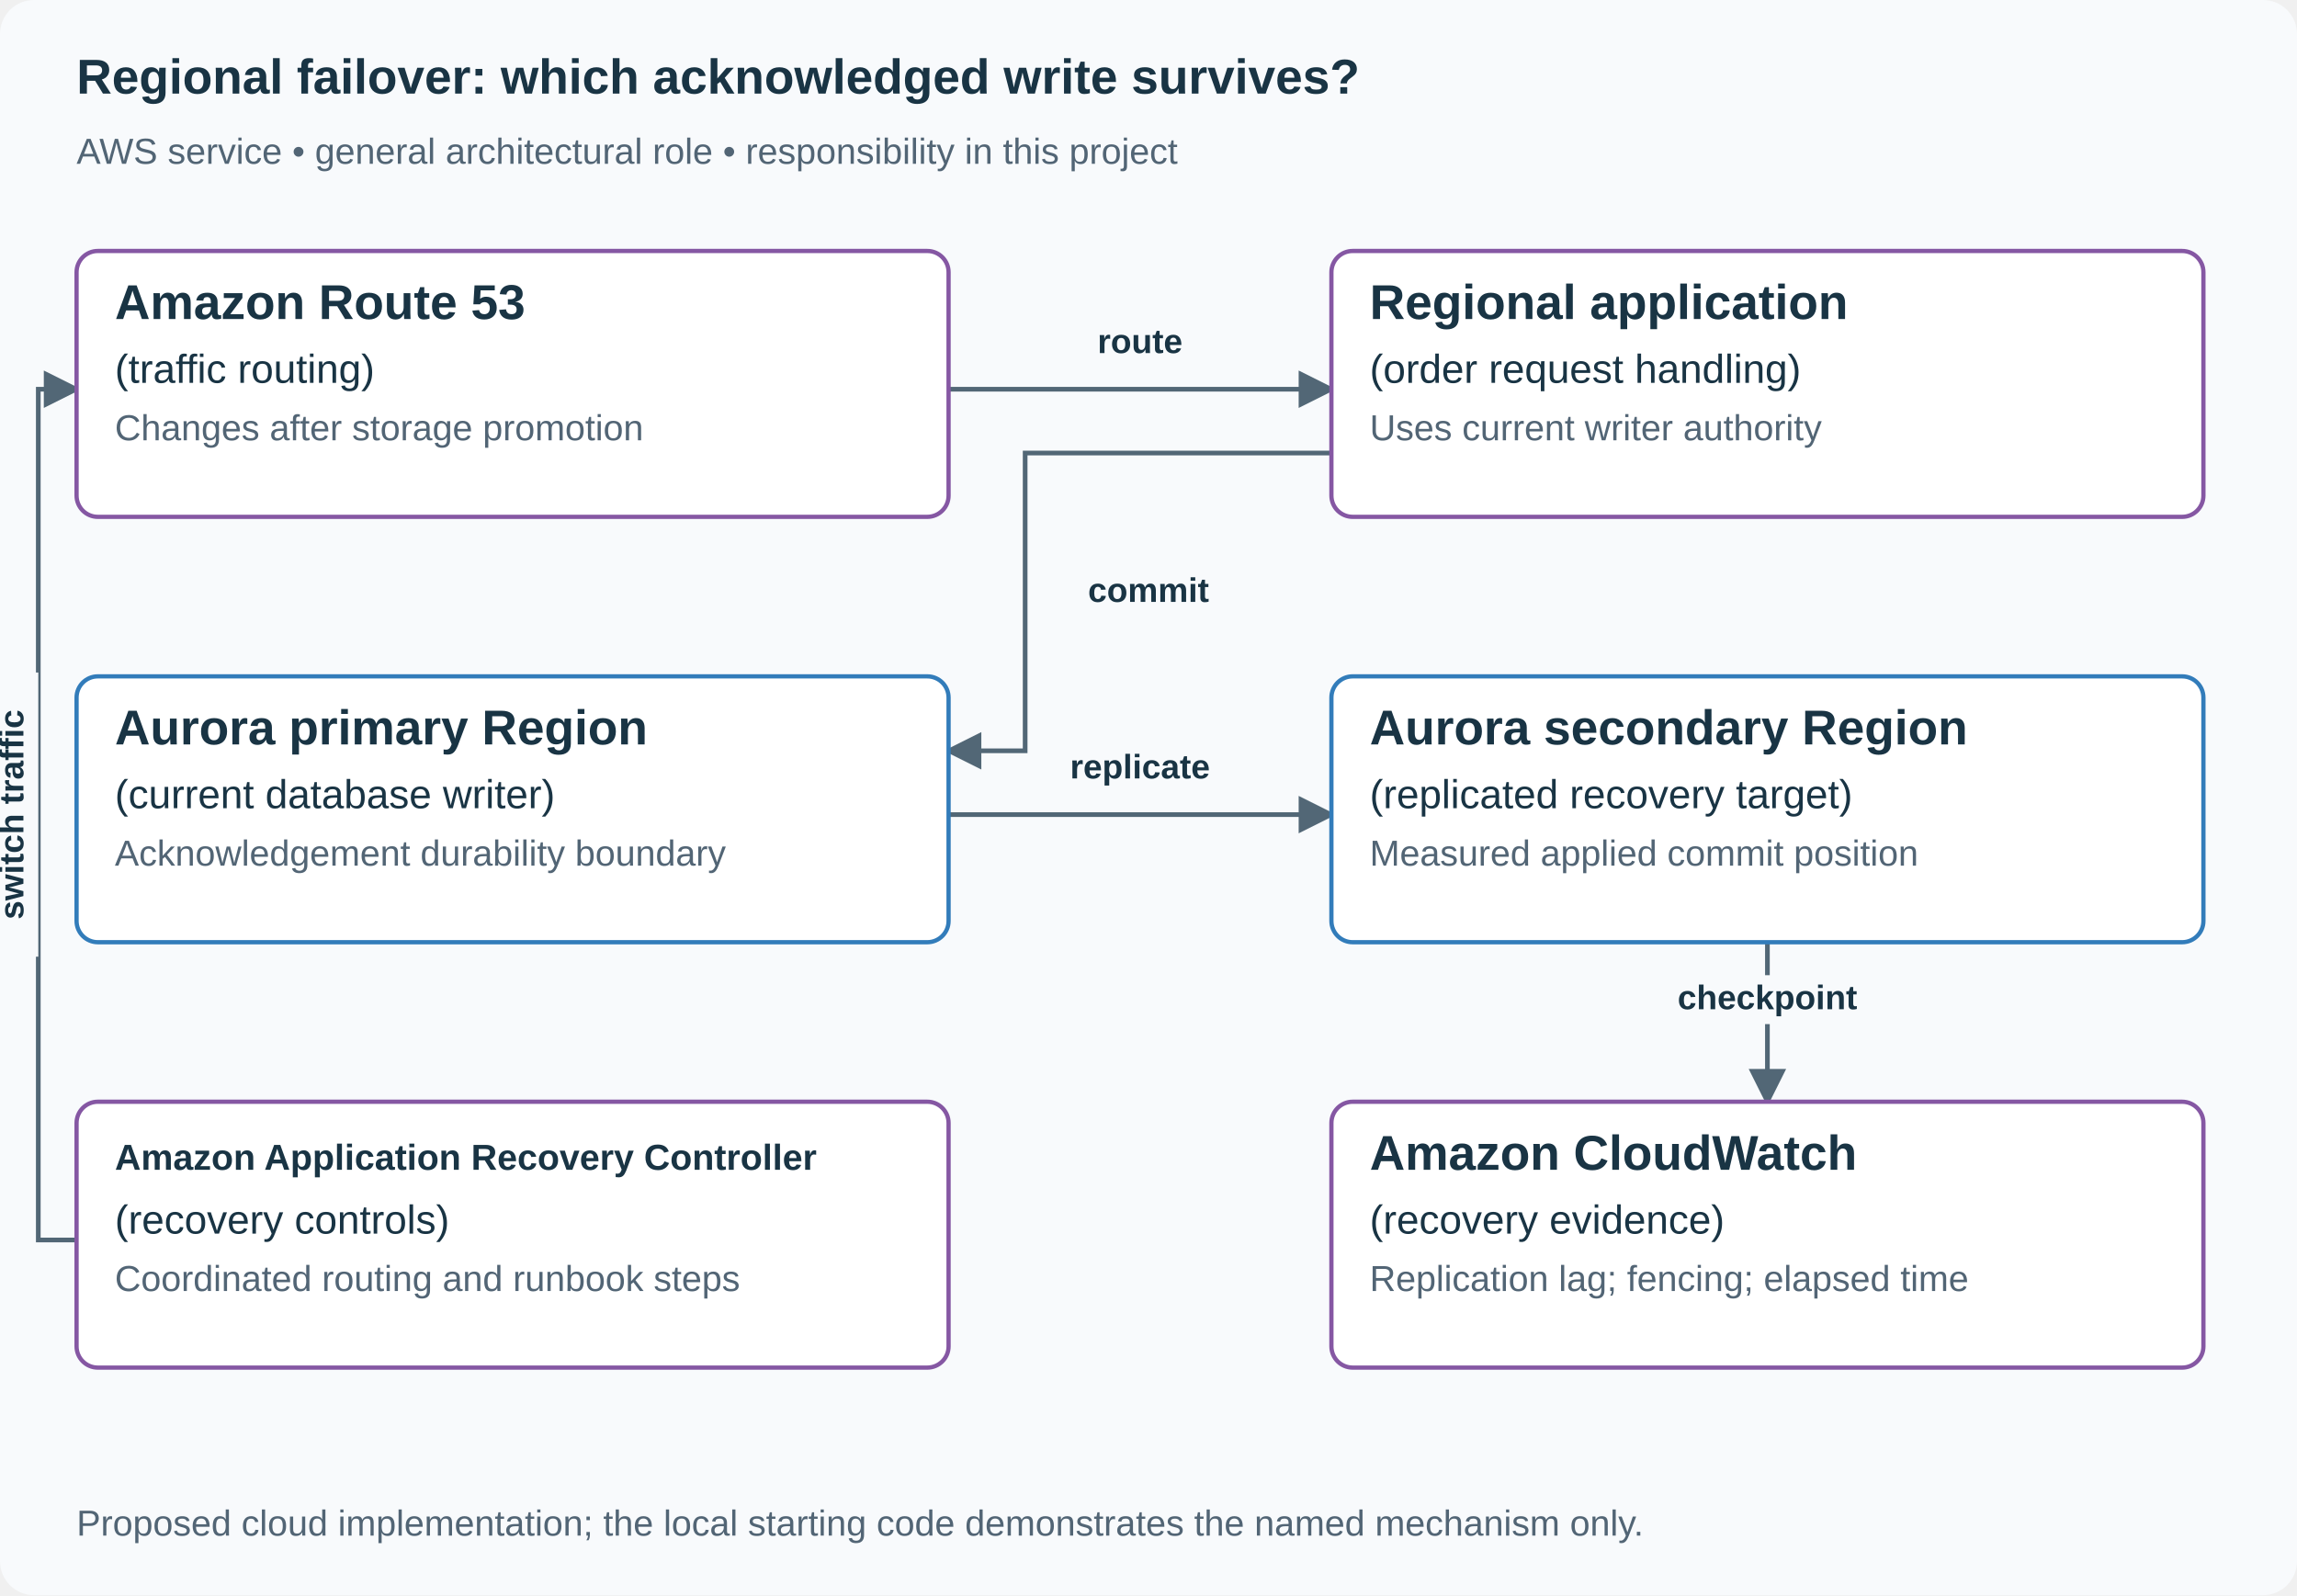
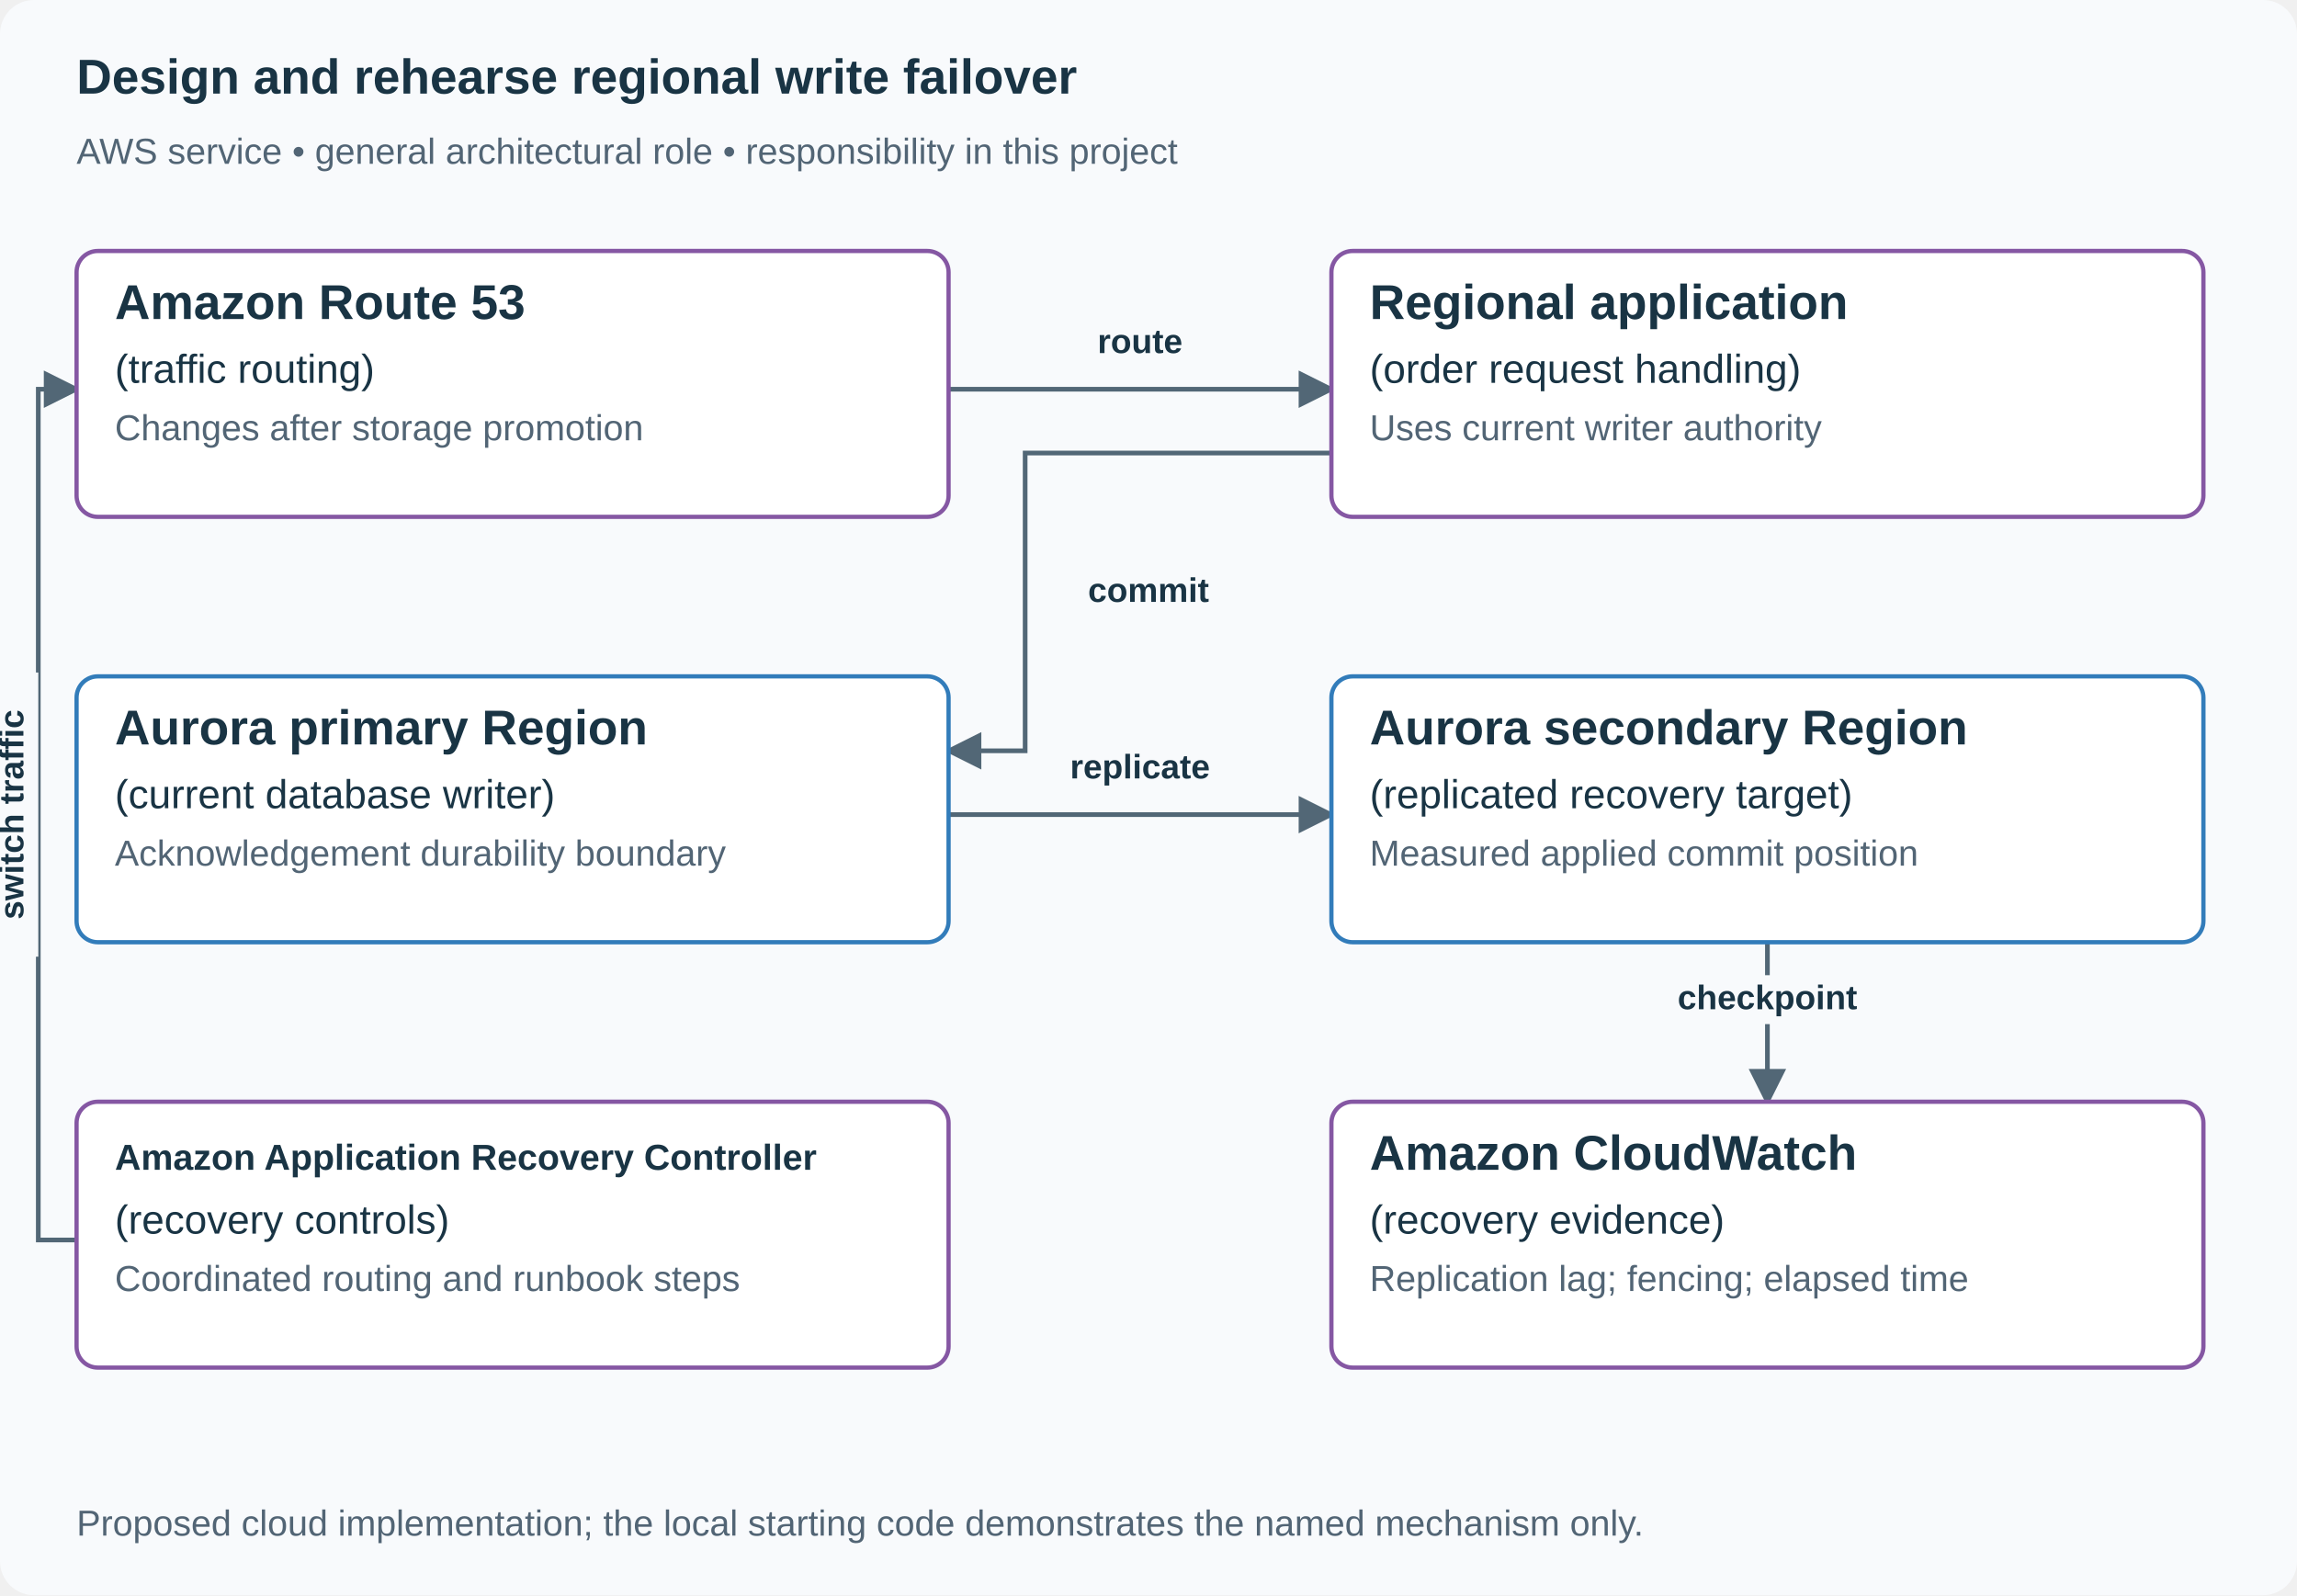
<svg xmlns="http://www.w3.org/2000/svg" width="1080" height="750" viewBox="0 0 1080 750" role="img" aria-labelledby="t d">
  <defs>
    <marker id="a" markerWidth="8" markerHeight="8" refX="7" refY="4" orient="auto">
      <path d="M0 0L8 4L0 8Z" fill="#526776" />
    </marker>
  </defs>
  <rect width="1080" height="750" rx="16" fill="#f8fafc" />
  <style>text{font-family:Arial,sans-serif;fill:#193444}.name{font-size:23px;font-weight:bold}.role{font-size:19px}.detail{font-size:17px;fill:#526575}.edge{font-size:16px;font-weight:bold}</style>
-   <text x="36" y="44" class="name" style="font-size:23px">Regional failover: which acknowledged write survives?</text>
+   <text x="36" y="44" class="name" style="font-size:23px">Design and rehearse regional write failover</text>
  <text x="36" y="77" class="detail">AWS service • general architectural role • responsibility in this project</text>
  <path d="M446 183 L626 183" fill="none" stroke="#526776" stroke-width="2.2" marker-end="url(#a)" />
  <g transform="translate(536.0 166) rotate(0)">
    <rect x="-29.0" y="-16" width="58.0" height="23" fill="#f8fafc" />
    <text x="0" y="0" class="edge" text-anchor="middle">route</text>
  </g>
  <path d="M626 213 L482 213 L482 353 L446 353" fill="none" stroke="#526776" stroke-width="2.2" marker-end="url(#a)" />
  <g transform="translate(540 283.0) rotate(0)">
    <rect x="-33.2" y="-16" width="66.4" height="23" fill="#f8fafc" />
    <text x="0" y="0" class="edge" text-anchor="middle">commit</text>
  </g>
  <path d="M446 383 L626 383" fill="none" stroke="#526776" stroke-width="2.2" marker-end="url(#a)" />
  <g transform="translate(536.0 366) rotate(0)">
    <rect x="-45.8" y="-16" width="91.6" height="23" fill="#f8fafc" />
    <text x="0" y="0" class="edge" text-anchor="middle">replicate</text>
  </g>
  <path d="M36 583 L18 583 L18 183 L36 183" fill="none" stroke="#526776" stroke-width="2.2" marker-end="url(#a)" />
  <g transform="translate(11 383.0) rotate(-90)">
    <rect x="-66.8" y="-16" width="133.6" height="23" fill="#f8fafc" />
    <text x="0" y="0" class="edge" text-anchor="middle">switch traffic</text>
  </g>
  <path d="M831 443 L831 518" fill="none" stroke="#526776" stroke-width="2.2" marker-end="url(#a)" />
  <g transform="translate(831 474.5) rotate(0)">
    <rect x="-50.0" y="-16" width="100.0" height="23" fill="#f8fafc" />
    <text x="0" y="0" class="edge" text-anchor="middle">checkpoint</text>
  </g>
  <rect x="36" y="118" width="410" height="125" rx="10" fill="white" stroke="#8557a3" stroke-width="2" />
  <text x="54" y="150" class="name" style="font-size:23px">Amazon Route 53</text>
  <text x="54" y="180" class="role" style="font-size:19px">(traffic routing)</text>
  <text x="54" y="207" class="detail" style="font-size:17px">Changes after storage promotion</text>
  <rect x="626" y="118" width="410" height="125" rx="10" fill="white" stroke="#8557a3" stroke-width="2" />
  <text x="644" y="150" class="name" style="font-size:23px">Regional application</text>
  <text x="644" y="180" class="role" style="font-size:19px">(order request handling)</text>
  <text x="644" y="207" class="detail" style="font-size:17px">Uses current writer authority</text>
  <rect x="36" y="318" width="410" height="125" rx="10" fill="white" stroke="#327cba" stroke-width="2" />
  <text x="54" y="350" class="name" style="font-size:23px">Aurora primary Region</text>
  <text x="54" y="380" class="role" style="font-size:19px">(current database writer)</text>
  <text x="54" y="407" class="detail" style="font-size:17px">Acknowledgement durability boundary</text>
  <rect x="626" y="318" width="410" height="125" rx="10" fill="white" stroke="#327cba" stroke-width="2" />
  <text x="644" y="350" class="name" style="font-size:23px">Aurora secondary Region</text>
  <text x="644" y="380" class="role" style="font-size:19px">(replicated recovery target)</text>
  <text x="644" y="407" class="detail" style="font-size:17px">Measured applied commit position</text>
  <rect x="36" y="518" width="410" height="125" rx="10" fill="white" stroke="#8557a3" stroke-width="2" />
  <text x="54" y="550" class="name" style="font-size:17px">Amazon Application Recovery Controller</text>
  <text x="54" y="580" class="role" style="font-size:19px">(recovery controls)</text>
  <text x="54" y="607" class="detail" style="font-size:17px">Coordinated routing and runbook steps</text>
  <rect x="626" y="518" width="410" height="125" rx="10" fill="white" stroke="#8557a3" stroke-width="2" />
  <text x="644" y="550" class="name" style="font-size:23px">Amazon CloudWatch</text>
  <text x="644" y="580" class="role" style="font-size:19px">(recovery evidence)</text>
  <text x="644" y="607" class="detail" style="font-size:17px">Replication lag; fencing; elapsed time</text>
  <text x="36" y="722" class="detail">Proposed cloud implementation; the local starting code demonstrates the named mechanism only.</text>
</svg>
